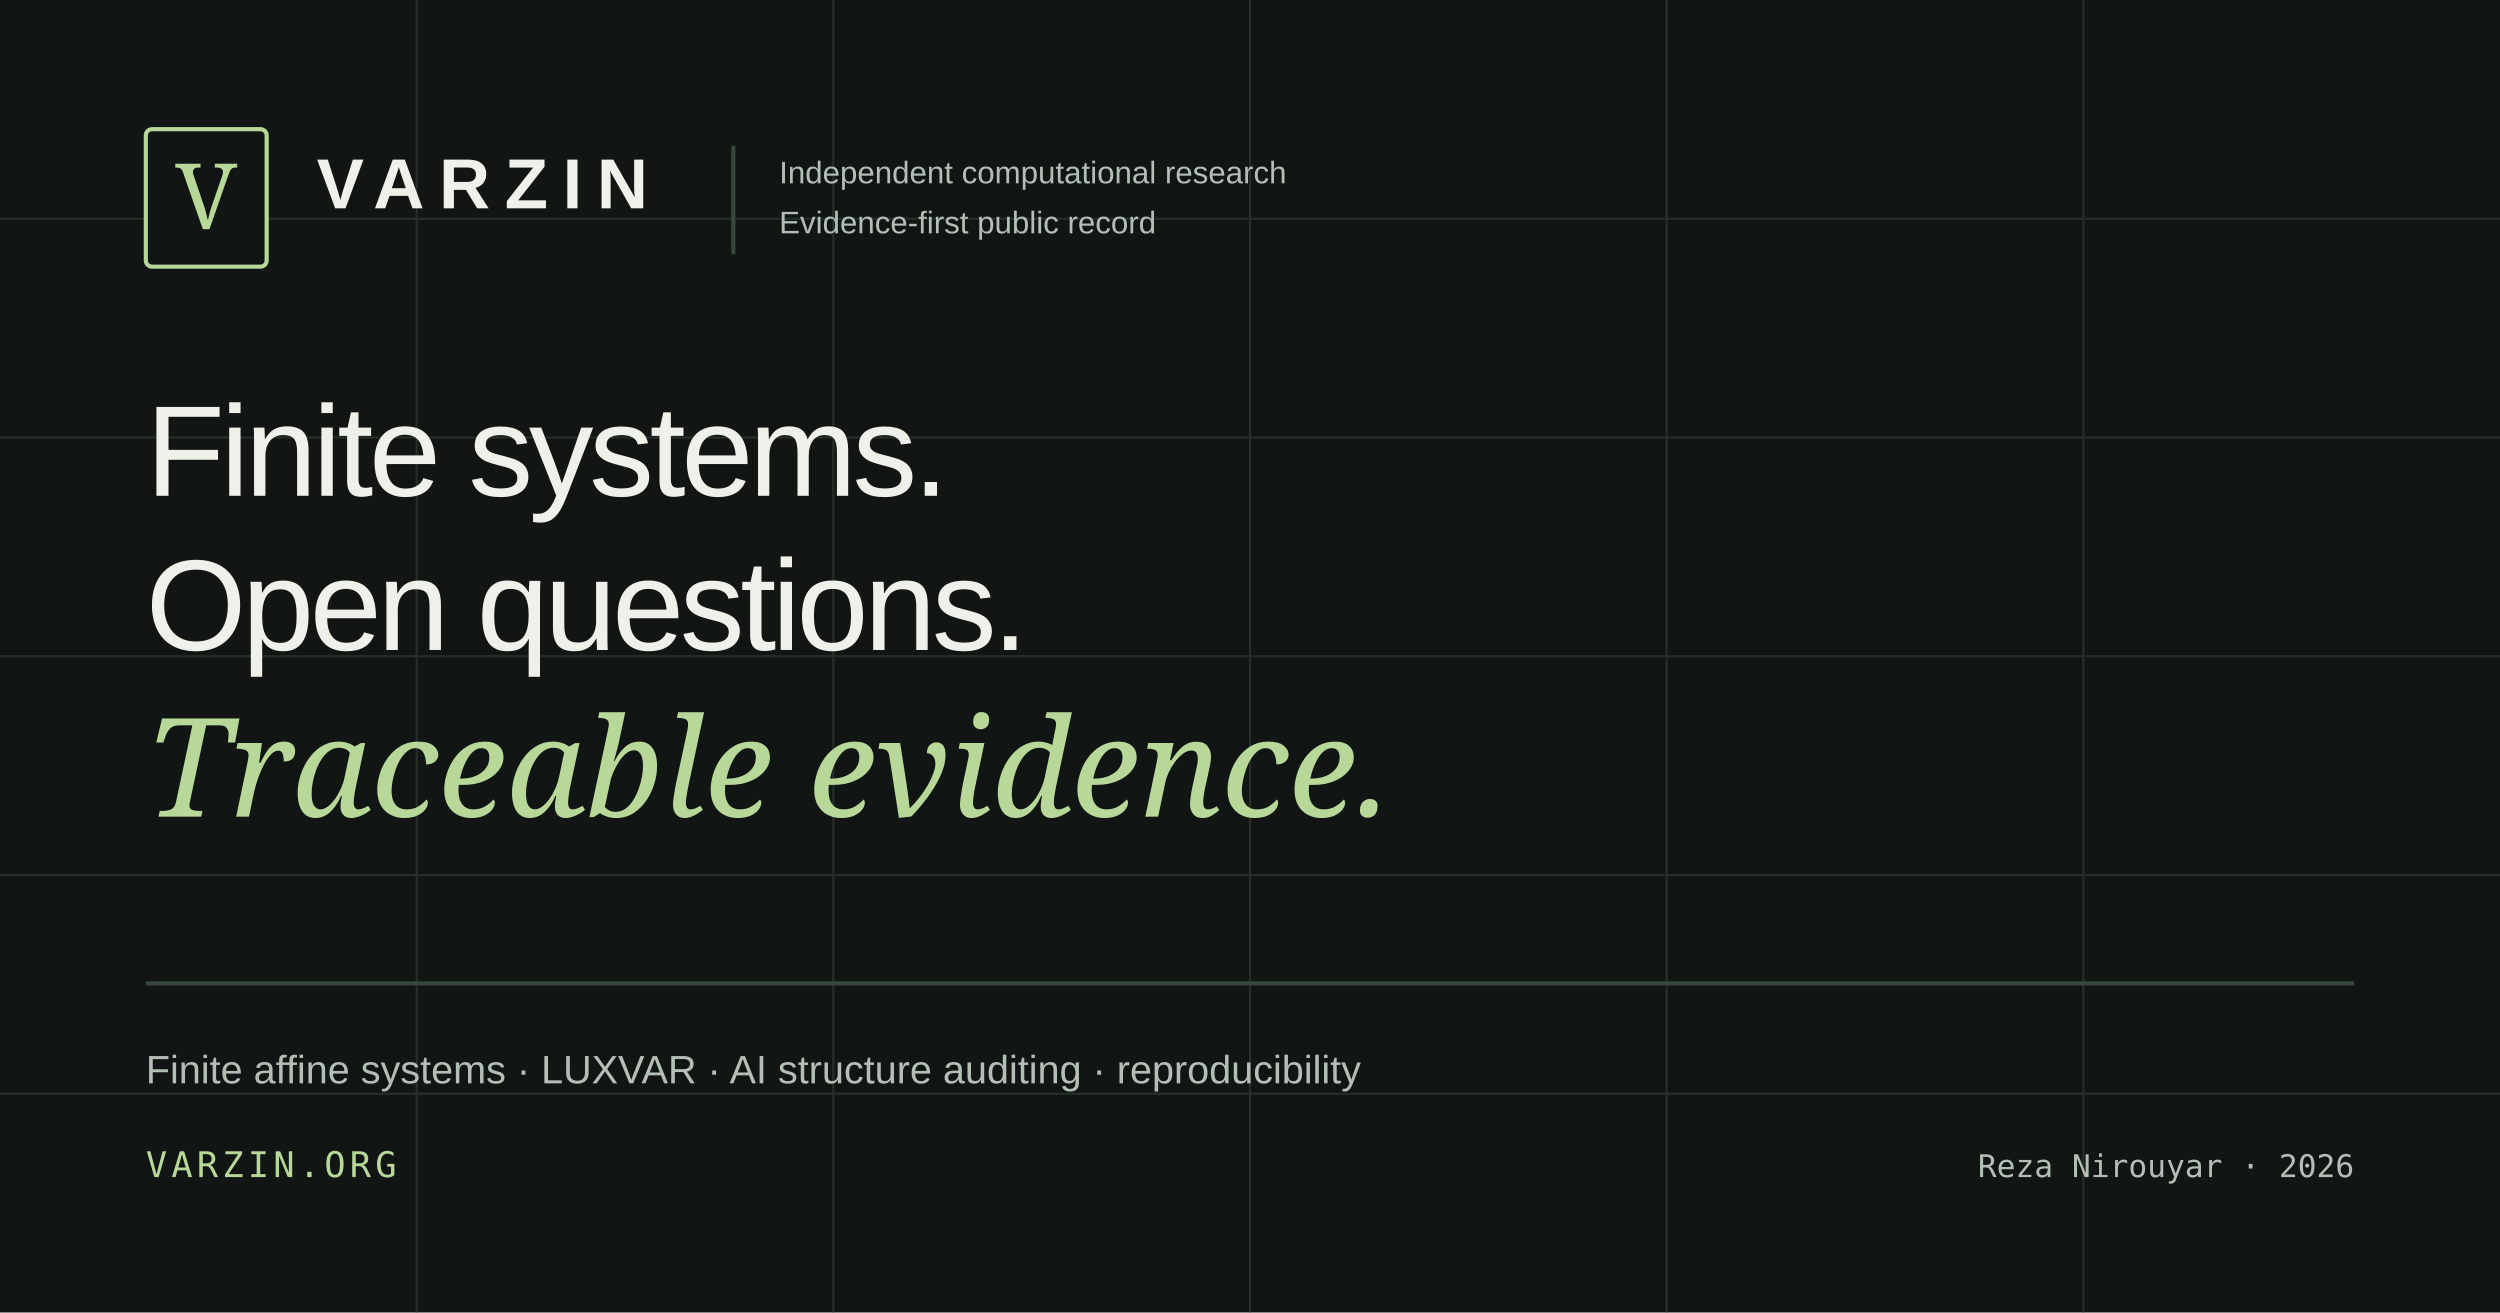
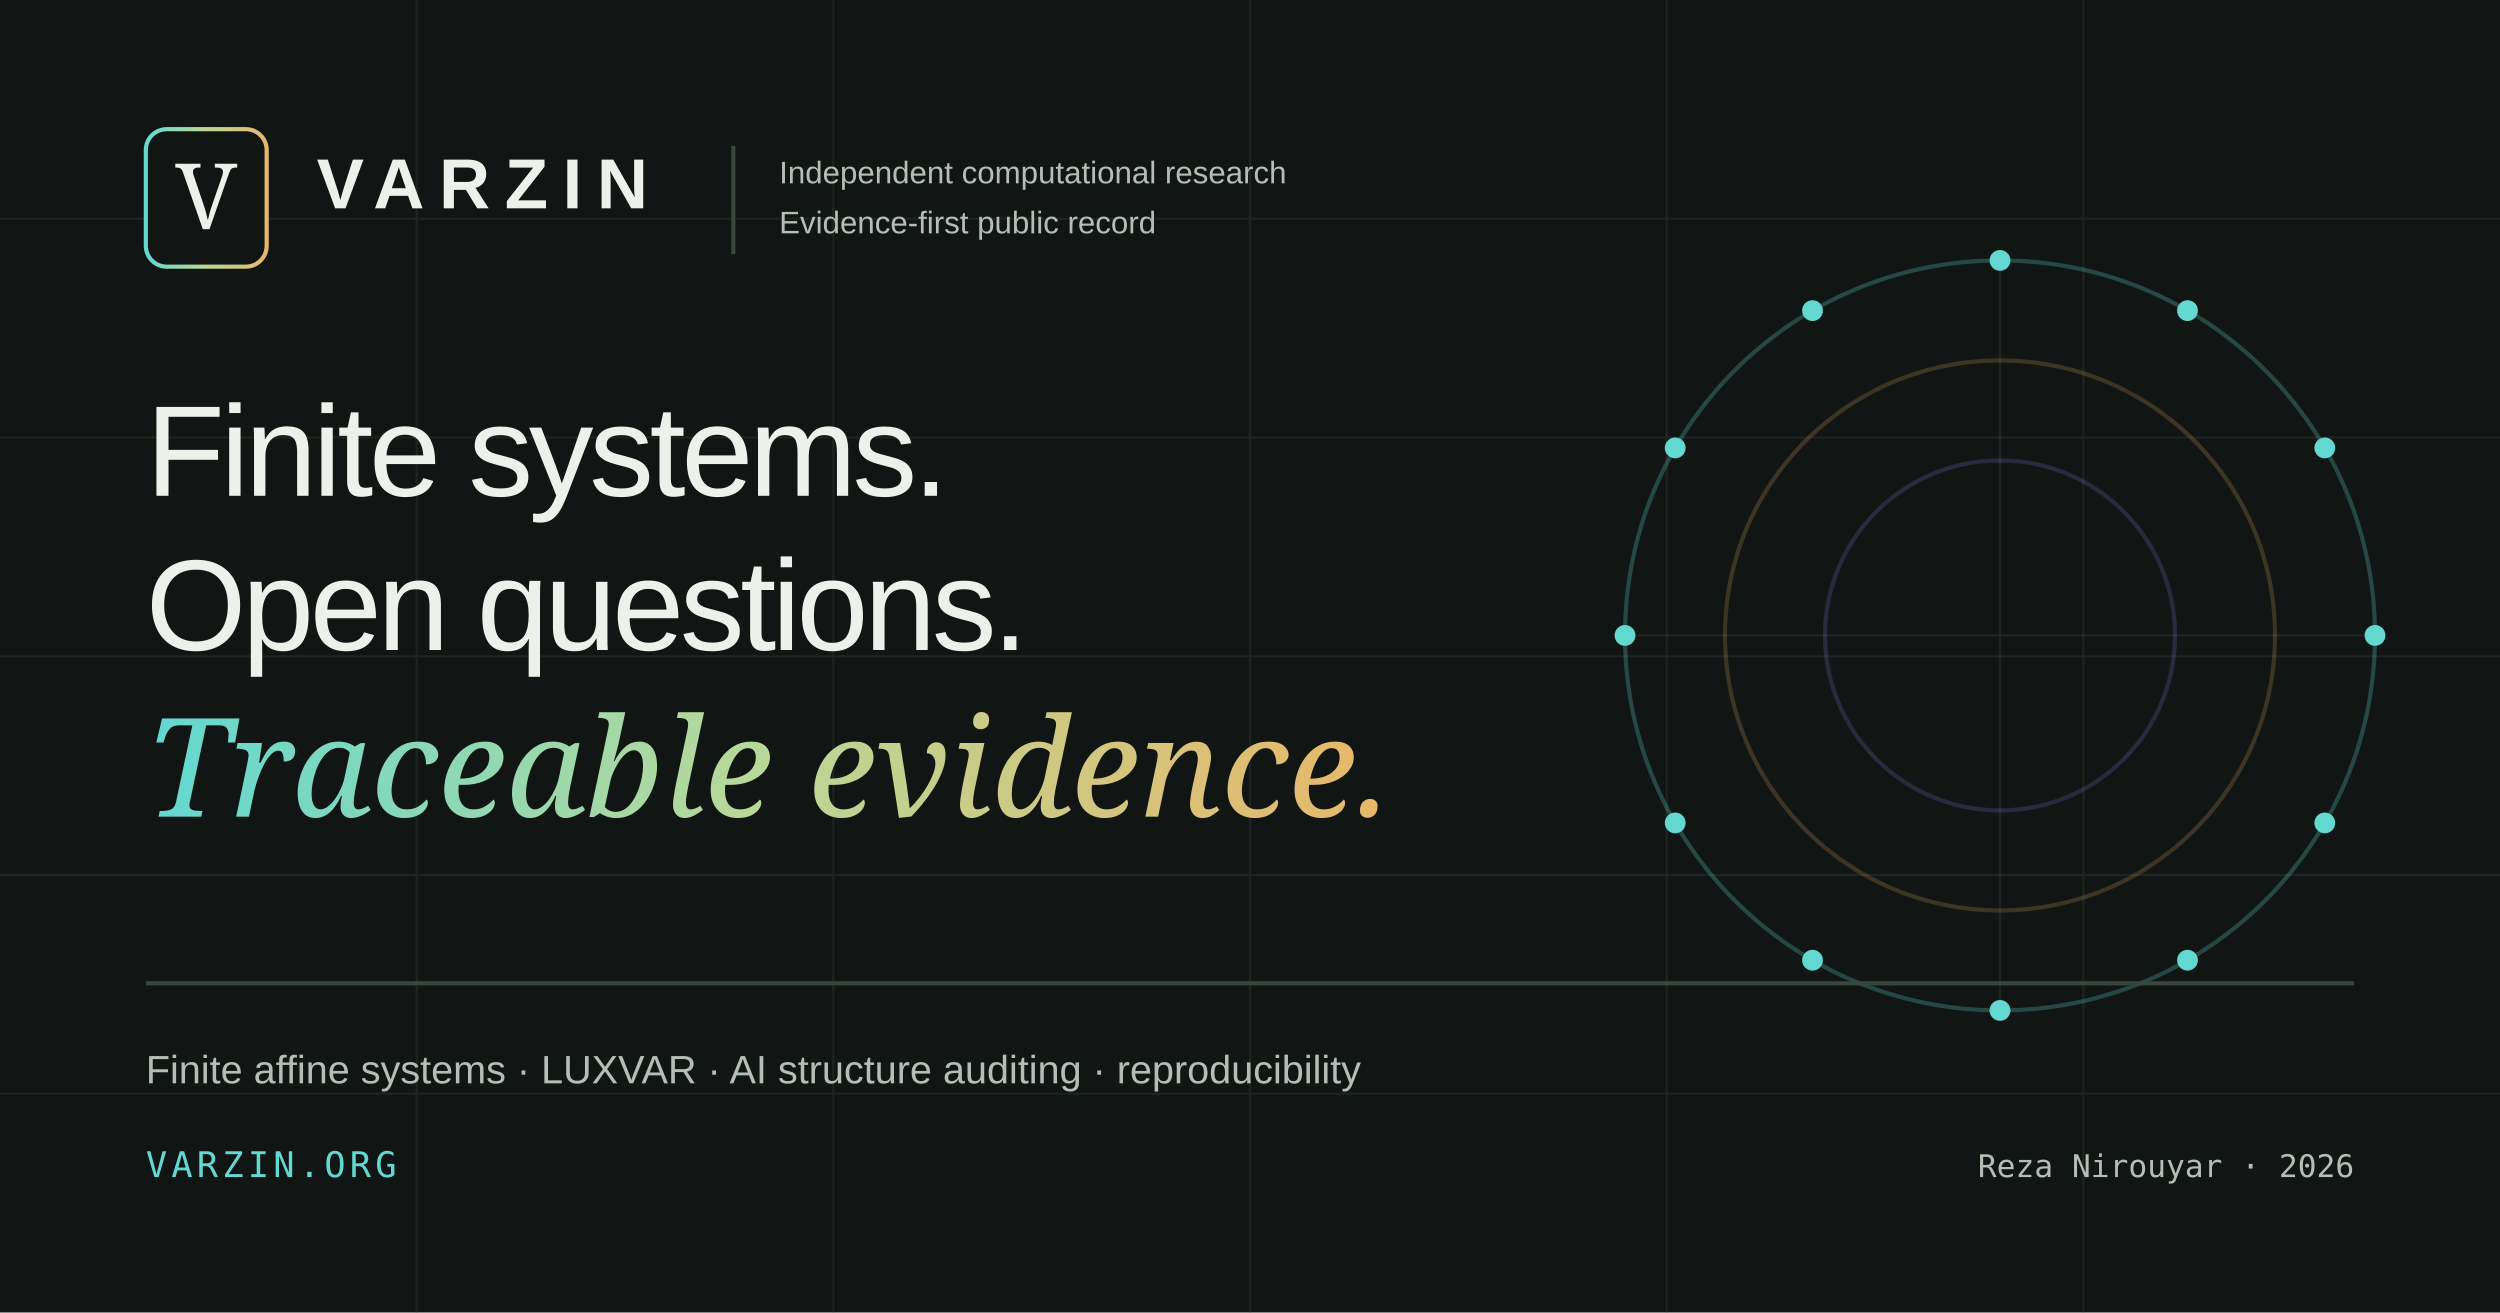
<svg xmlns="http://www.w3.org/2000/svg" width="1200" height="630" viewBox="0 0 1200 630" role="img" aria-label="VARZIN Project social card">
+   <defs>
+     <radialGradient id="c" cx="0" cy="0" r="1" gradientTransform="translate(1030 120) rotate(135) scale(540)">
+       <stop stop-color="#63d8d0" stop-opacity=".20" />
+       <stop offset="1" stop-color="#111513" stop-opacity="0" />
+     </radialGradient>
+     <radialGradient id="w" cx="0" cy="0" r="1" gradientTransform="translate(1030 510) rotate(215) scale(470)">
+       <stop stop-color="#e7b86a" stop-opacity=".16" />
+       <stop offset="1" stop-color="#111513" stop-opacity="0" />
+     </radialGradient>
+     <linearGradient id="title" x1="0" y1="0" x2="1" y2="0">
+       <stop stop-color="#63d8d0" />
+       <stop offset=".48" stop-color="#b8d899" />
+       <stop offset="1" stop-color="#e7b86a" />
+     </linearGradient>
+   </defs>
  <rect width="1200" height="630" fill="#111513" />
-   <g opacity=".55" stroke="#39463b" stroke-width="1">
+   <rect width="1200" height="630" fill="url(#c)" />
+   <rect width="1200" height="630" fill="url(#w)" />
+   <g opacity=".32" stroke="#39463b" stroke-width="1">
    <path d="M0 105h1200M0 210h1200M0 315h1200M0 420h1200M0 525h1200" />
    <path d="M200 0v630M400 0v630M600 0v630M800 0v630M1000 0v630" />
  </g>
-   <rect x="70" y="62" width="58" height="66" rx="3" fill="#111513" stroke="#b8d899" stroke-width="2" />
-   <text x="99" y="110" text-anchor="middle" font-family="Georgia,serif" font-size="44" fill="#b8d899">V</text>
+   <g transform="translate(960 305)" fill="none">
+     <circle r="180" stroke="#63d8d0" stroke-opacity=".26" stroke-width="2" />
+     <circle r="132" stroke="#e7b86a" stroke-opacity=".20" stroke-width="2" />
+     <circle r="84" stroke="#9f8cff" stroke-opacity=".18" stroke-width="2" />
+     <path d="M-180 0h360M0-180v360" stroke="#eef1e9" stroke-opacity=".07" />
+     <g fill="#63d8d0">
+       <circle cx="180.0" cy="0.0" r="5" />
+       <circle cx="155.9" cy="90.0" r="5" />
+       <circle cx="90.0" cy="155.9" r="5" />
+       <circle cx="0.0" cy="180.0" r="5" />
+       <circle cx="-90.0" cy="155.9" r="5" />
+       <circle cx="-155.9" cy="90.0" r="5" />
+       <circle cx="-180.0" cy="0.0" r="5" />
+       <circle cx="-155.9" cy="-90.0" r="5" />
+       <circle cx="-90.0" cy="-155.9" r="5" />
+       <circle cx="-0.0" cy="-180.0" r="5" />
+       <circle cx="90.0" cy="-155.9" r="5" />
+       <circle cx="155.9" cy="-90.0" r="5" />
+     </g>
+   </g>
+   <rect x="70" y="62" width="58" height="66" rx="10" fill="#111513" stroke="url(#title)" stroke-width="2" />
+   <text x="99" y="110" text-anchor="middle" font-family="Georgia,serif" font-size="44" fill="#eef1e9">V</text>
  <text x="152" y="100" font-family="Arial,Helvetica,sans-serif" font-size="34" font-weight="700" letter-spacing="7" fill="#eef1e9">VARZIN</text>
  <line x1="352" y1="70" x2="352" y2="122" stroke="#39463b" stroke-width="2" />
  <text x="374" y="88" font-family="Arial,Helvetica,sans-serif" font-size="15" fill="#b3beb5">Independent computational research</text>
  <text x="374" y="112" font-family="Arial,Helvetica,sans-serif" font-size="15" fill="#b3beb5">Evidence-first public record</text>
  <text x="70" y="238" font-family="Arial,Helvetica,sans-serif" font-size="62" font-weight="400" letter-spacing="-2" fill="#eef1e9">Finite systems.</text>
  <text x="70" y="312" font-family="Arial,Helvetica,sans-serif" font-size="62" font-weight="400" letter-spacing="-2" fill="#eef1e9">Open questions.</text>
-   <text x="70" y="392" font-family="Georgia,serif" font-size="66" font-style="italic" fill="#b8d899">Traceable evidence.</text>
+   <text x="70" y="392" font-family="Georgia,serif" font-size="66" font-style="italic" fill="url(#title)">Traceable evidence.</text>
  <line x1="70" y1="472" x2="1130" y2="472" stroke="#39463b" stroke-width="2" />
  <text x="70" y="520" font-family="Arial,Helvetica,sans-serif" font-size="19" fill="#b3beb5">Finite affine systems · LUXVAR · AI structure auditing · reproducibility</text>
-   <text x="70" y="565" font-family="monospace" font-size="17" letter-spacing="2" fill="#b8d899">VARZIN.ORG</text>
+   <text x="70" y="565" font-family="monospace" font-size="17" letter-spacing="2" fill="#63d8d0">VARZIN.ORG</text>
  <text x="1130" y="565" text-anchor="end" font-family="monospace" font-size="15" fill="#b3beb5">Reza Nirouyar · 2026</text>
</svg>
